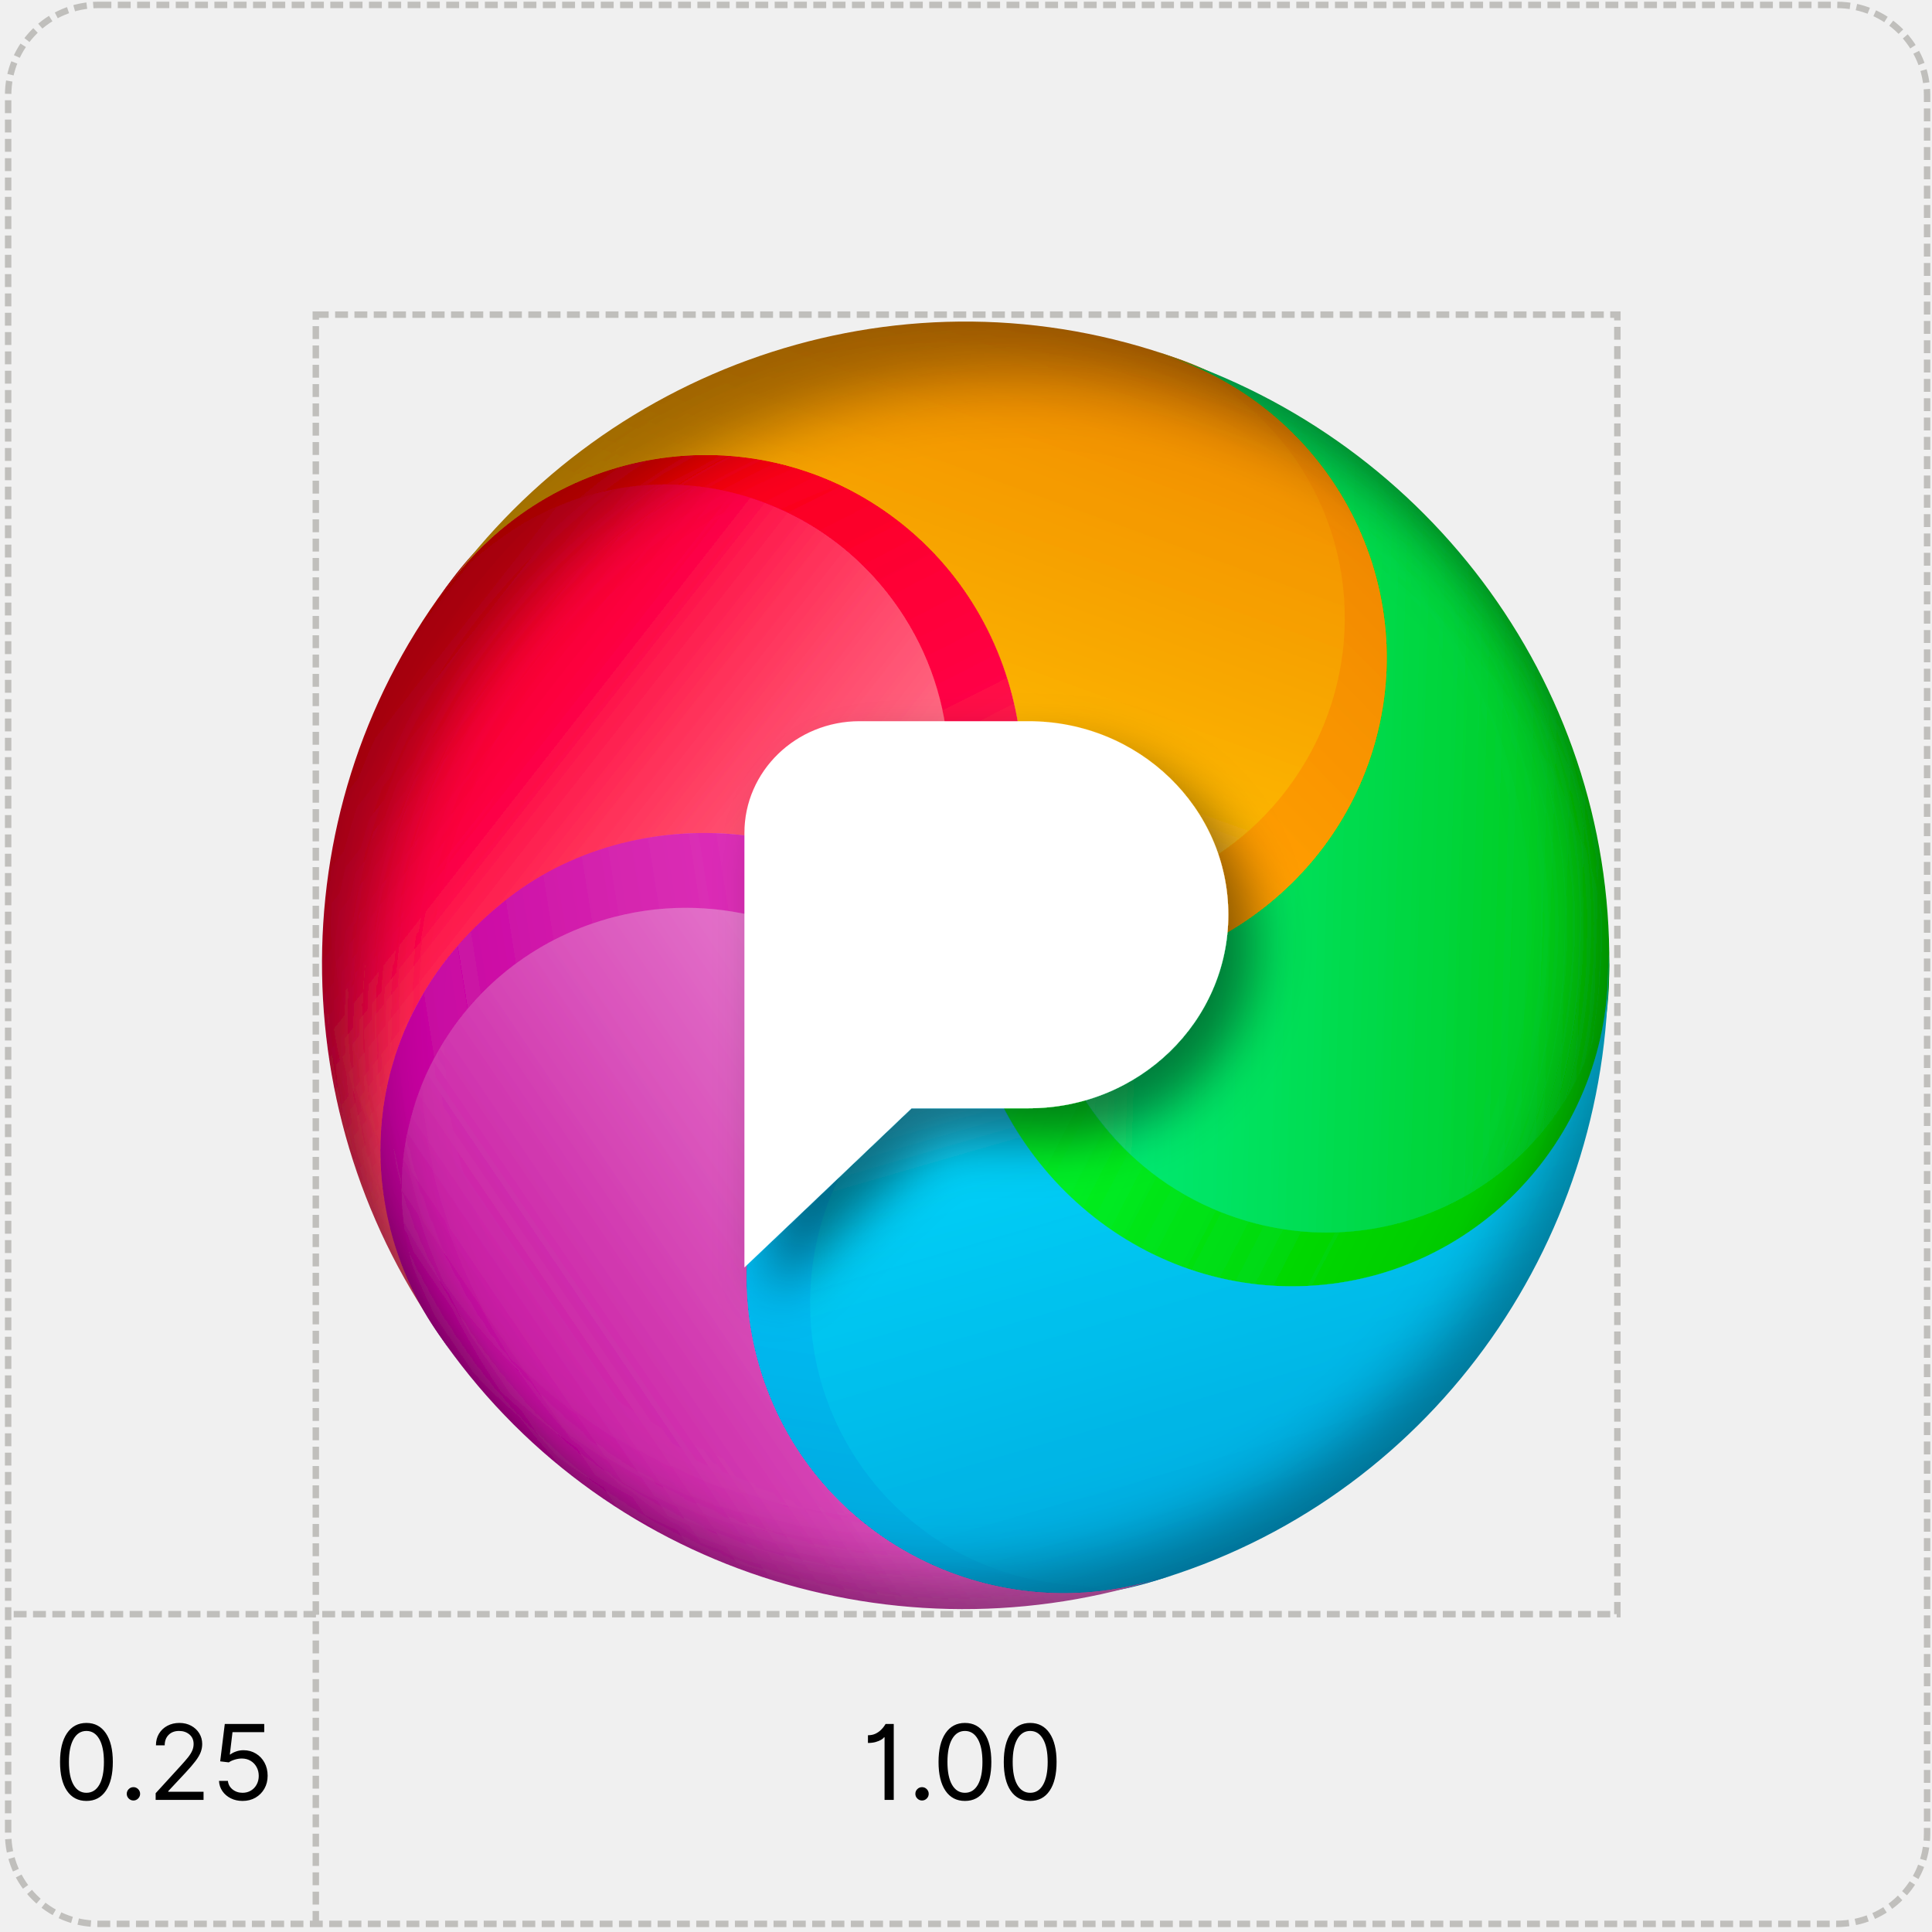
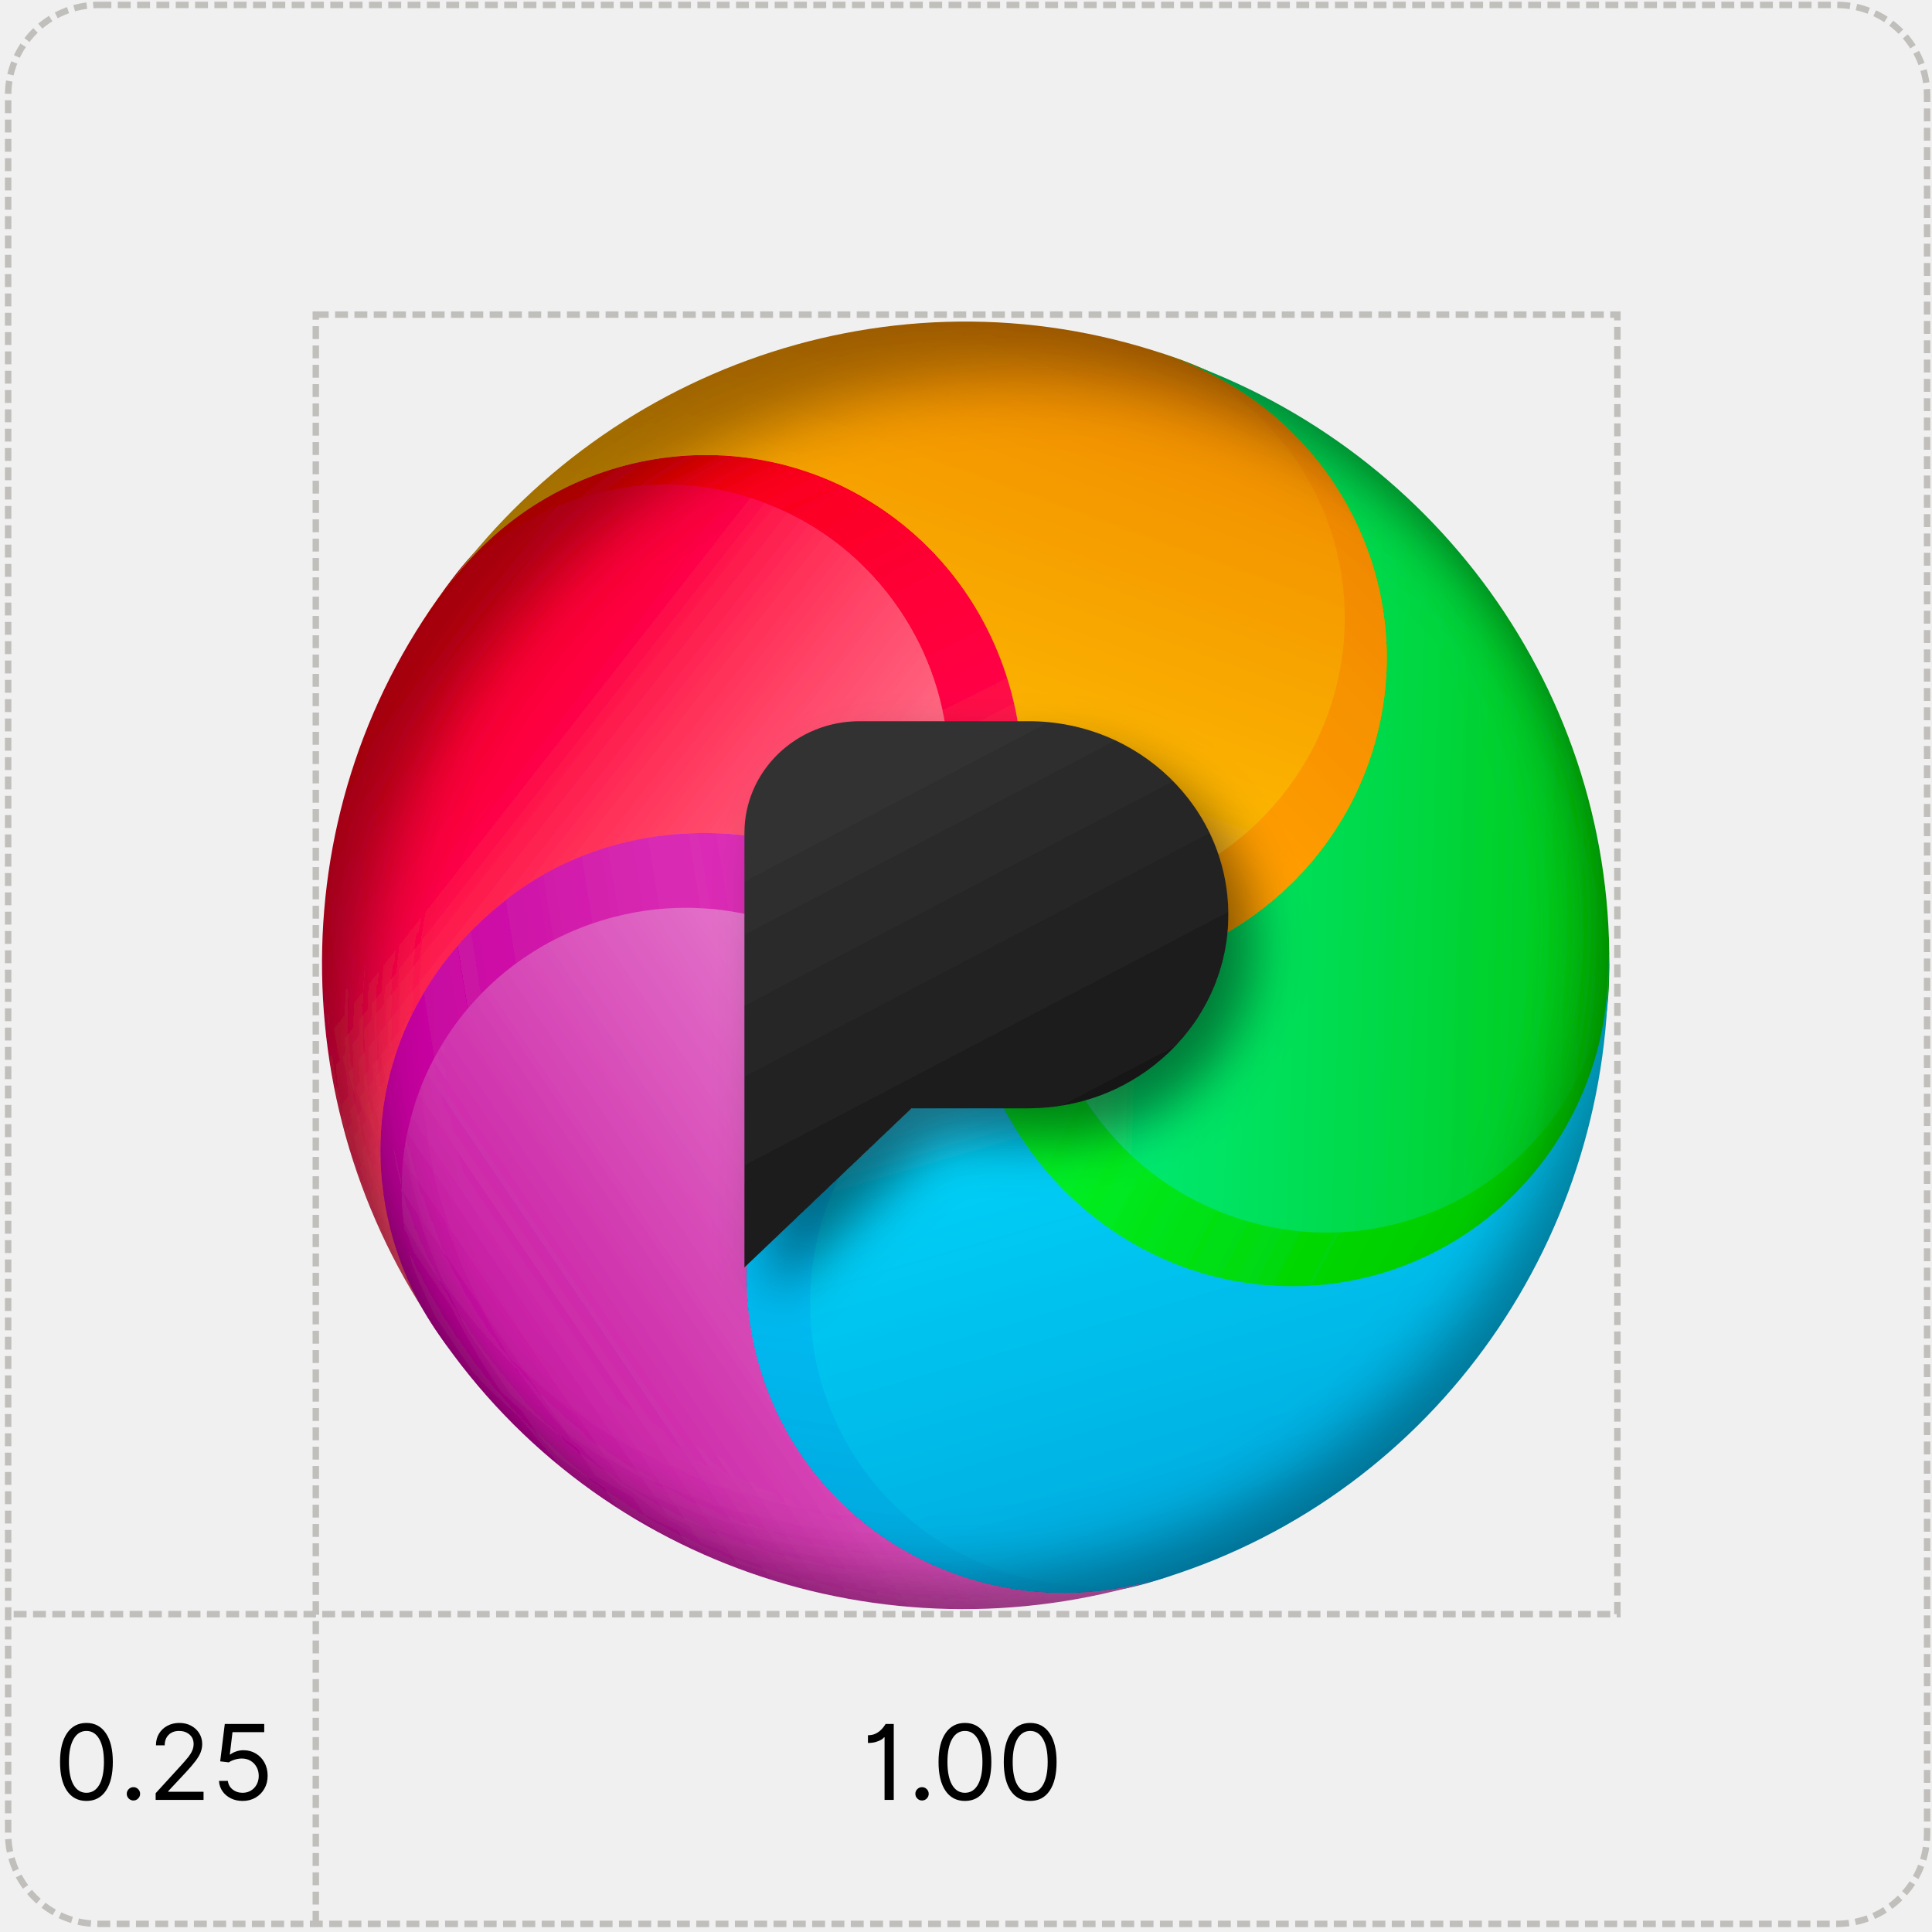
<svg xmlns="http://www.w3.org/2000/svg" xmlns:xlink="http://www.w3.org/1999/xlink" version="1.1" width="300" height="300">
  <defs>
    <path id="drop_shape" d="M 25,25 C 20.778,19.646 13.003,18.371 7.477,22.361 1.952,26.351 0.768,34.096 4.834,39.658 l 0.308,0.421 C -1.489,31.406 -1.815,19.241 4.795,10.326 l 0.118,-0.156 C 9.008,4.727 16.349,3.192 22.245,7.492 27.816,11.555 29.095,19.557 24.999,24.999 Z" />
    <path id="drop_seam" d="M 4.651,10.522 5.052,9.983 C 8.636,5.161 15.79,3.034 22.059,7.313 27.424,10.976 29.394,19.24 24.999,25.003 24.356,24.172 23.694,23.538 22.975,22.942 24.83,19.455 24.872,15.024 22.61,11.454 19.309,6.244 12.487,4.741 7.372,8.098 c -1.093,0.717 -2.054,1.542 -2.803,2.535 z" />
    <path id="center_logo_shape" d="m 22.886,30.523 h 4.545 c 4.281,0 7.752,-3.364 7.752,-7.513 0,-4.149 -3.471,-7.513 -7.752,-7.513 h -6.56 c -2.47,0 -4.472,1.941 -4.472,4.334 v 16.87 z" />
    <linearGradient id="drop_shape_red_gradient" gradientTransform="rotate(45 0.5 0.5)">
      <stop stop-color="#ea0d30" offset="0" />
      <stop stop-color="#fbafbb" offset="1" />
    </linearGradient>
    <linearGradient id="drop_seam_red_gradient" gradientTransform="rotate(60 0.5 0.5)">
      <stop stop-color="#ea0d30" offset="0" />
      <stop stop-color="#f54a65" offset="1" />
    </linearGradient>
    <linearGradient id="drop_shape_yellow_gradient" gradientTransform="rotate(45 0.5 0.5)">
      <stop stop-color="#e58d00" offset="0" />
      <stop stop-color="#ffd899" offset="1" />
    </linearGradient>
    <linearGradient id="drop_seam_yellow_gradient" gradientTransform="rotate(60 0.5 0.5)">
      <stop stop-color="#e58d00" offset="0" />
      <stop stop-color="#ffaf2e" offset="1" />
    </linearGradient>
    <linearGradient id="drop_shape_green_gradient" gradientTransform="rotate(45 0.5 0.5)">
      <stop stop-color="#0bc346" offset="0" />
      <stop stop-color="#89f8ac" offset="1" />
    </linearGradient>
    <linearGradient id="drop_seam_green_gradient" gradientTransform="rotate(60 0.5 0.5)">
      <stop stop-color="#0bc346" offset="0" />
      <stop stop-color="#23f365" offset="1" />
    </linearGradient>
    <linearGradient id="drop_shape_blue_gradient" gradientTransform="rotate(45 0.5 0.5)">
      <stop stop-color="#00a6d4" offset="0" />
      <stop stop-color="#88e5ff" offset="1" />
    </linearGradient>
    <linearGradient id="drop_seam_blue_gradient" gradientTransform="rotate(60 0.5 0.5)">
      <stop stop-color="#00a6d4" offset="0" />
      <stop stop-color="#1dceff" offset="1" />
    </linearGradient>
    <linearGradient id="drop_shape_purple_gradient" gradientTransform="rotate(45 0.5 0.5)">
      <stop stop-color="#b92896" offset="0" />
      <stop stop-color="#eca8dc" offset="1" />
    </linearGradient>
    <linearGradient id="drop_seam_purple_gradient" gradientTransform="rotate(60 0.5 0.5)">
      <stop stop-color="#b92896" offset="0" />
      <stop stop-color="#d94fb8" offset="1" />
+     </linearGradient>
+     <linearGradient id="center_logo_dark_gradient" gradientTransform="rotate(65 0.5 0.5)">
+       <stop stop-color="#333" offset="0" />
+       <stop stop-color="#111" offset="1" />
    </linearGradient>
    <filter id="outset_shadow" x="-2" y="-2" width="4" height="4">
      <feFlood flood-color="#0007" />
      <feComposite operator="in" in2="SourceAlpha" in="shadowOffset" />
      <feGaussianBlur stdDeviation="1" />
      <feOffset result="shadowOffset" in="shadowOffset" dx="1" dy="1.2" />
      <feComposite operator="out" in2="SourceGraphic" in="shadowOffset" />
      <feComposite operator="over" in2="shadowOffset" in="SourceGraphic" />
    </filter>
    <filter id="inset_shadow">
      <feFlood flood-color="#0009" />
      <feComposite operator="out" in2="SourceAlpha" in="shadowOffset" />
      <feGaussianBlur stdDeviation="1.2" />
      <feOffset result="shadowOffset" in="shadowOffset" dx="2" dy="2.4" />
      <feFlood flood-color="#0009" />
      <feComposite operator="out" in2="SourceAlpha" in="lightOffset" />
      <feGaussianBlur stdDeviation="1.2" />
      <feOffset result="lightOffset" in="lightOffset" dx="-1" dy="-1.4" />
      <feComposite operator="atop" in2="SourceGraphic" in="shadowOffset" />
      <feComposite operator="atop" in2="result" in="lightOffset" />
      <feColorMatrix type="saturate" in="result" values="1.2" />
    </filter>
  </defs>
  <g id="logo" transform="translate(50,50) scale(4)">
    <g id="wheel_filter" filter="url(#inset_shadow)">
      <g id="wheel">
        <g id="drop_red" transform="rotate(0,25,25)">
          <use id="drop_shape_red" xlink:href="#drop_shape" fill="url(#drop_shape_red_gradient)" />
          <use id="drop_seam_red" xlink:href="#drop_seam" fill="url(#drop_seam_red_gradient)" />
        </g>
        <g id="drop_yellow" transform="rotate(72,25,25)">
          <use id="drop_shape_yellow" xlink:href="#drop_shape" fill="url(#drop_shape_yellow_gradient)" />
          <use id="drop_seam_yellow" xlink:href="#drop_seam" fill="url(#drop_seam_yellow_gradient)" />
        </g>
        <g id="drop_green" transform="rotate(144,25,25)">
          <use id="drop_shape_green" xlink:href="#drop_shape" fill="url(#drop_shape_green_gradient)" />
          <use id="drop_seam_green" xlink:href="#drop_seam" fill="url(#drop_seam_green_gradient)" />
        </g>
        <g id="drop_blue" transform="rotate(216,25,25)">
          <use id="drop_shape_blue" xlink:href="#drop_shape" fill="url(#drop_shape_blue_gradient)" />
          <use id="drop_seam_blue" xlink:href="#drop_seam" fill="url(#drop_seam_blue_gradient)" />
        </g>
        <g id="drop_purple" transform="rotate(288,25,25)">
          <use id="drop_shape_purple" xlink:href="#drop_shape" fill="url(#drop_shape_purple_gradient)" />
          <use id="drop_seam_purple" xlink:href="#drop_seam" fill="url(#drop_seam_purple_gradient)" />
        </g>
      </g>
    </g>
    <g id="center_logo">
-       <use id="center_logo_use" xlink:href="#center_logo_shape" style="fill:#ffffff;filter:url(#outset_shadow)" />
+       <use id="center_logo_use" xlink:href="#center_logo_shape" style="fill:url(#center_logo_dark_gradient);filter:url(#outset_shadow)" />
    </g>
  </g>
  <rect ry="14.027" style="opacity:1;fill:none;fill-opacity:1;fill-rule:evenodd;stroke:#c0bfbc;stroke-width:1;stroke-linecap:butt;stroke-linejoin:miter;stroke-miterlimit:4;stroke-dasharray:2, 1;stroke-dashoffset:0;stroke-opacity:1;paint-order:normal" id="rect968" width="297.974" height="297.974" x="1.263" y="0.763" />
  <rect ry="0" style="opacity:1;fill:none;fill-opacity:1;fill-rule:evenodd;stroke:#c0bfbc;stroke-width:1;stroke-linecap:butt;stroke-linejoin:miter;stroke-miterlimit:4;stroke-dasharray:2, 1;stroke-dashoffset:0;stroke-opacity:1;paint-order:normal" id="rect968-3" width="202.105" height="201.789" x="49.038" y="48.857" />
  <path style="opacity:1;fill:none;fill-opacity:1;fill-rule:evenodd;stroke:#c0bfbc;stroke-width:1;stroke-linecap:butt;stroke-linejoin:miter;stroke-miterlimit:4;stroke-dasharray:2, 1;stroke-dashoffset:0;stroke-opacity:1;paint-order:normal" d="m 49.038,298.737 0,-48.091 -47.775,0" id="rect906" />
  <path style="font-style:normal;font-weight:normal;font-size:162.09px;line-height:1.25;font-family:sans-serif;letter-spacing:0px;word-spacing:0px;fill:#000000;fill-opacity:1;stroke:none;stroke-width:4.052;" d="M 13.42 267.537 C 12.131 267.537 11.126 268.07 10.404 269.133 C 9.683 270.196 9.322 271.683 9.322 273.594 C 9.322 275.52 9.679 277.009 10.393 278.064 C 11.11 279.12 12.119 279.648 13.42 279.648 C 14.721 279.648 15.728 279.12 16.441 278.064 C 17.159 277.009 17.52 275.52 17.52 273.594 C 17.52 271.683 17.159 270.196 16.438 269.133 C 15.716 268.07 14.709 267.537 13.42 267.537 z M 27.854 267.537 C 27.167 267.537 26.547 267.683 25.994 267.975 C 25.445 268.266 25.012 268.673 24.693 269.195 C 24.375 269.717 24.215 270.323 24.215 271.014 L 25.574 271.014 C 25.574 270.342 25.775 269.803 26.178 269.396 C 26.581 268.986 27.124 268.781 27.807 268.781 C 28.447 268.781 28.984 268.964 29.414 269.328 C 29.848 269.693 30.064 270.185 30.064 270.807 C 30.064 271.167 29.992 271.514 29.846 271.844 C 29.704 272.17 29.485 272.518 29.189 272.891 C 28.894 273.259 28.517 273.693 28.061 274.191 L 24.17 278.451 L 24.17 279.486 L 31.607 279.486 L 31.607 278.221 L 26.127 278.221 L 26.127 278.129 L 28.775 275.297 C 29.451 274.572 29.978 273.958 30.357 273.455 C 30.741 272.949 31.011 272.489 31.164 272.078 C 31.321 271.664 31.398 271.24 31.398 270.807 C 31.398 270.2 31.248 269.649 30.945 269.154 C 30.642 268.659 30.223 268.266 29.689 267.975 C 29.156 267.683 28.544 267.537 27.854 267.537 z M 149.836 267.537 C 148.547 267.537 147.54 268.07 146.818 269.133 C 146.097 270.196 145.736 271.683 145.736 273.594 C 145.736 275.52 146.095 277.009 146.809 278.064 C 147.526 279.12 148.535 279.648 149.836 279.648 C 151.137 279.648 152.144 279.12 152.857 278.064 C 153.575 277.009 153.934 275.52 153.934 273.594 C 153.934 271.683 153.573 270.196 152.852 269.133 C 152.13 268.07 151.125 267.537 149.836 267.537 z M 159.967 267.537 C 158.677 267.537 157.671 268.07 156.949 269.133 C 156.228 270.196 155.867 271.683 155.867 273.594 C 155.867 275.52 156.224 277.009 156.938 278.064 C 157.655 279.12 158.666 279.648 159.967 279.648 C 161.268 279.648 162.275 279.12 162.988 278.064 C 163.706 277.009 164.064 275.52 164.064 273.594 C 164.064 271.683 163.704 270.196 162.982 269.133 C 162.261 268.07 161.256 267.537 159.967 267.537 z M 34.904 267.699 L 34.191 273.5 L 35.527 273.662 C 35.773 273.486 36.085 273.342 36.465 273.23 C 36.845 273.115 37.215 273.059 37.576 273.062 C 38.079 273.066 38.525 273.186 38.916 273.42 C 39.307 273.654 39.615 273.974 39.838 274.381 C 40.064 274.784 40.178 275.244 40.178 275.758 C 40.178 276.261 40.068 276.71 39.85 277.109 C 39.635 277.505 39.337 277.817 38.957 278.043 C 38.581 278.269 38.151 278.383 37.668 278.383 C 37.066 278.383 36.547 278.209 36.113 277.863 C 35.683 277.514 35.442 277.072 35.389 276.539 L 34.006 276.539 C 34.037 277.138 34.217 277.672 34.543 278.141 C 34.869 278.609 35.303 278.977 35.844 279.246 C 36.385 279.515 36.993 279.648 37.668 279.648 C 38.416 279.648 39.083 279.48 39.67 279.143 C 40.257 278.801 40.719 278.335 41.053 277.748 C 41.39 277.157 41.559 276.486 41.559 275.734 C 41.559 274.971 41.396 274.292 41.07 273.697 C 40.748 273.102 40.302 272.634 39.734 272.293 C 39.17 271.948 38.528 271.773 37.807 271.773 C 37.411 271.773 37.031 271.838 36.666 271.965 C 36.301 272.091 35.998 272.25 35.756 272.441 L 35.688 272.441 L 36.102 268.965 L 41.029 268.965 L 41.029 267.699 L 34.904 267.699 z M 137.514 267.699 C 137.494 267.73 137.426 267.835 137.307 268.016 C 137.192 268.196 137.021 268.397 136.795 268.619 C 136.572 268.842 136.295 269.036 135.961 269.201 C 135.627 269.366 135.232 269.449 134.775 269.449 L 134.775 270.646 C 135.228 270.646 135.631 270.596 135.984 270.496 C 136.337 270.392 136.625 270.273 136.848 270.139 C 137.07 270.001 137.208 269.879 137.262 269.771 L 137.354 269.771 L 137.354 279.486 L 138.781 279.486 L 138.781 267.699 L 137.514 267.699 z M 13.42 268.781 C 14.272 268.781 14.938 269.201 15.418 270.041 C 15.898 270.878 16.137 272.063 16.137 273.594 C 16.137 275.129 15.9 276.31 15.424 277.139 C 14.948 277.968 14.279 278.383 13.42 278.383 C 12.564 278.383 11.898 277.968 11.418 277.139 C 10.942 276.31 10.703 275.129 10.703 273.594 C 10.703 272.063 10.944 270.878 11.424 270.041 C 11.903 269.201 12.568 268.781 13.42 268.781 z M 149.836 268.781 C 150.688 268.781 151.352 269.201 151.832 270.041 C 152.312 270.878 152.553 272.063 152.553 273.594 C 152.553 275.129 152.314 276.31 151.838 277.139 C 151.362 277.968 150.696 278.383 149.836 278.383 C 148.98 278.383 148.312 277.968 147.832 277.139 C 147.356 276.31 147.119 275.129 147.119 273.594 C 147.119 272.063 147.358 270.878 147.838 270.041 C 148.318 269.201 148.984 268.781 149.836 268.781 z M 159.967 268.781 C 160.819 268.781 161.483 269.201 161.963 270.041 C 162.443 270.878 162.684 272.063 162.684 273.594 C 162.684 275.129 162.445 276.31 161.969 277.139 C 161.493 277.968 160.826 278.383 159.967 278.383 C 159.111 278.383 158.443 277.968 157.963 277.139 C 157.487 276.31 157.25 275.129 157.25 273.594 C 157.25 272.063 157.489 270.878 157.969 270.041 C 158.448 269.201 159.115 268.781 159.967 268.781 z M 20.719 277.508 C 20.435 277.508 20.192 277.609 19.988 277.812 C 19.785 278.016 19.684 278.259 19.684 278.543 C 19.684 278.827 19.785 279.07 19.988 279.273 C 20.192 279.477 20.435 279.58 20.719 279.58 C 21.003 279.58 21.246 279.477 21.449 279.273 C 21.653 279.07 21.756 278.827 21.756 278.543 C 21.756 278.259 21.653 278.016 21.449 277.812 C 21.246 277.609 21.003 277.508 20.719 277.508 z M 143.172 277.508 C 142.888 277.508 142.645 277.609 142.441 277.812 C 142.238 278.016 142.137 278.259 142.137 278.543 C 142.137 278.827 142.238 279.07 142.441 279.273 C 142.645 279.477 142.888 279.58 143.172 279.58 C 143.456 279.58 143.701 279.477 143.904 279.273 C 144.108 279.07 144.209 278.827 144.209 278.543 C 144.209 278.259 144.108 278.016 143.904 277.812 C 143.701 277.609 143.456 277.508 143.172 277.508 z " id="text912" />
</svg>
